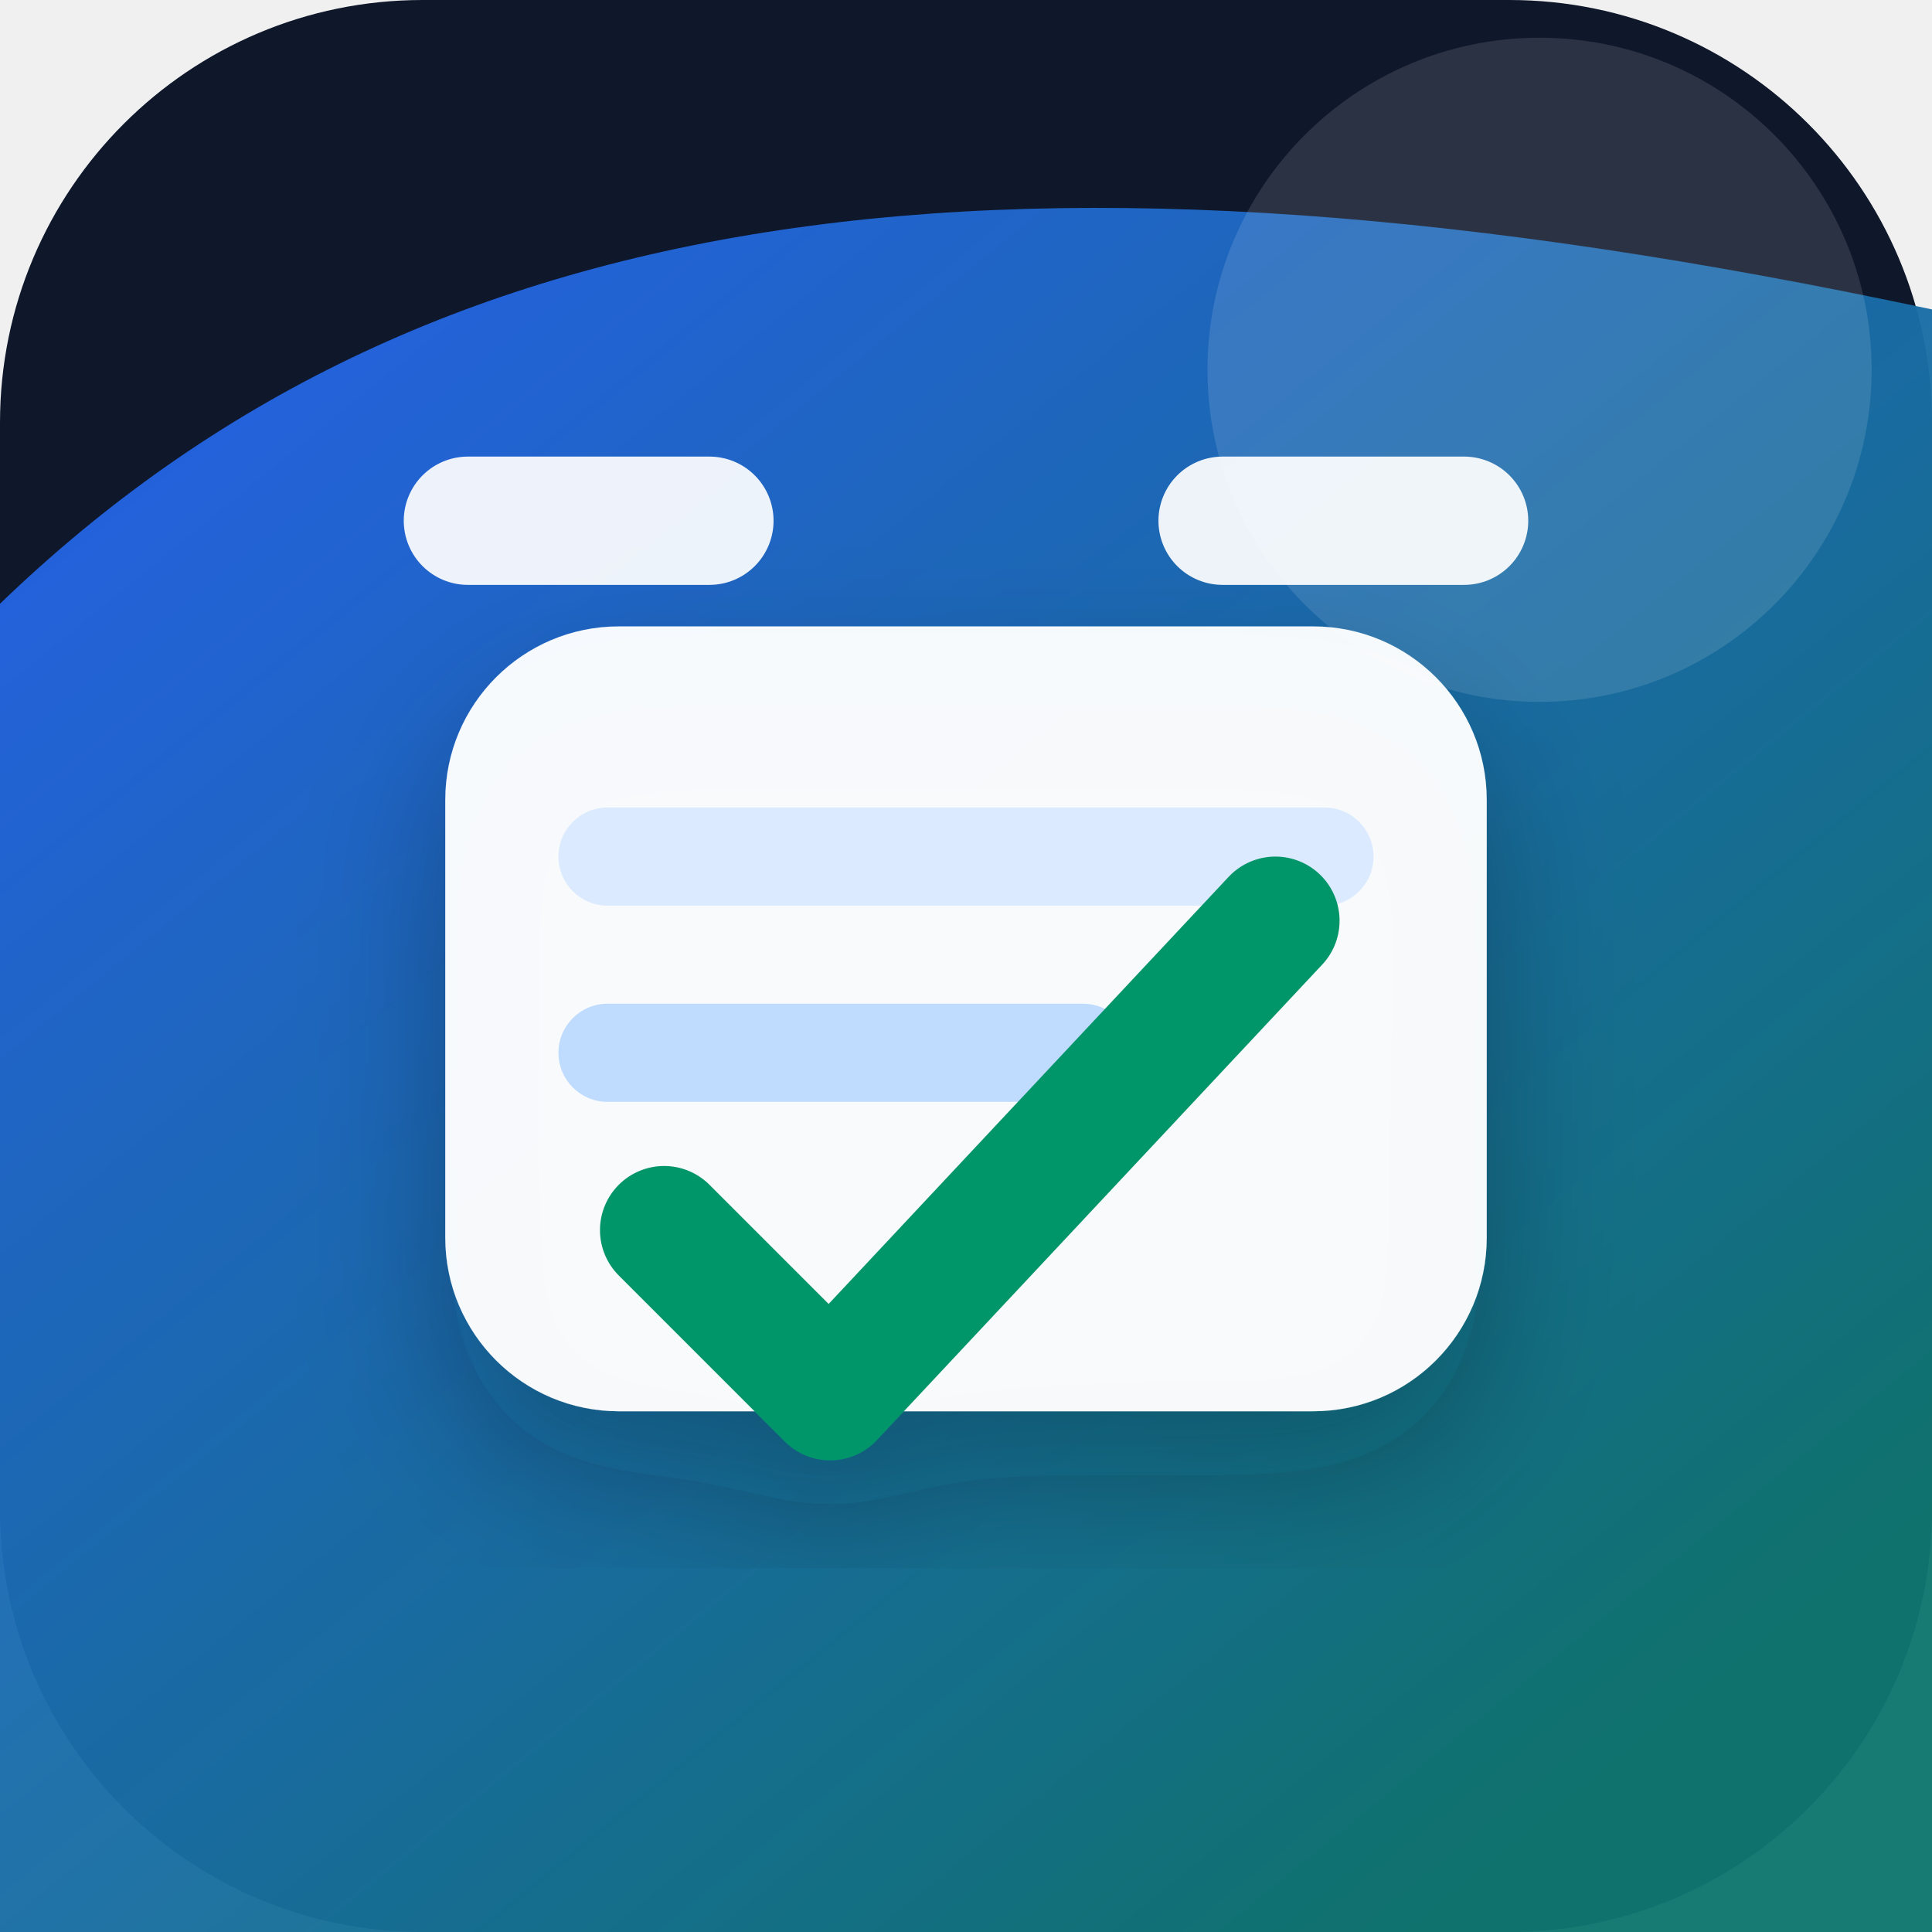
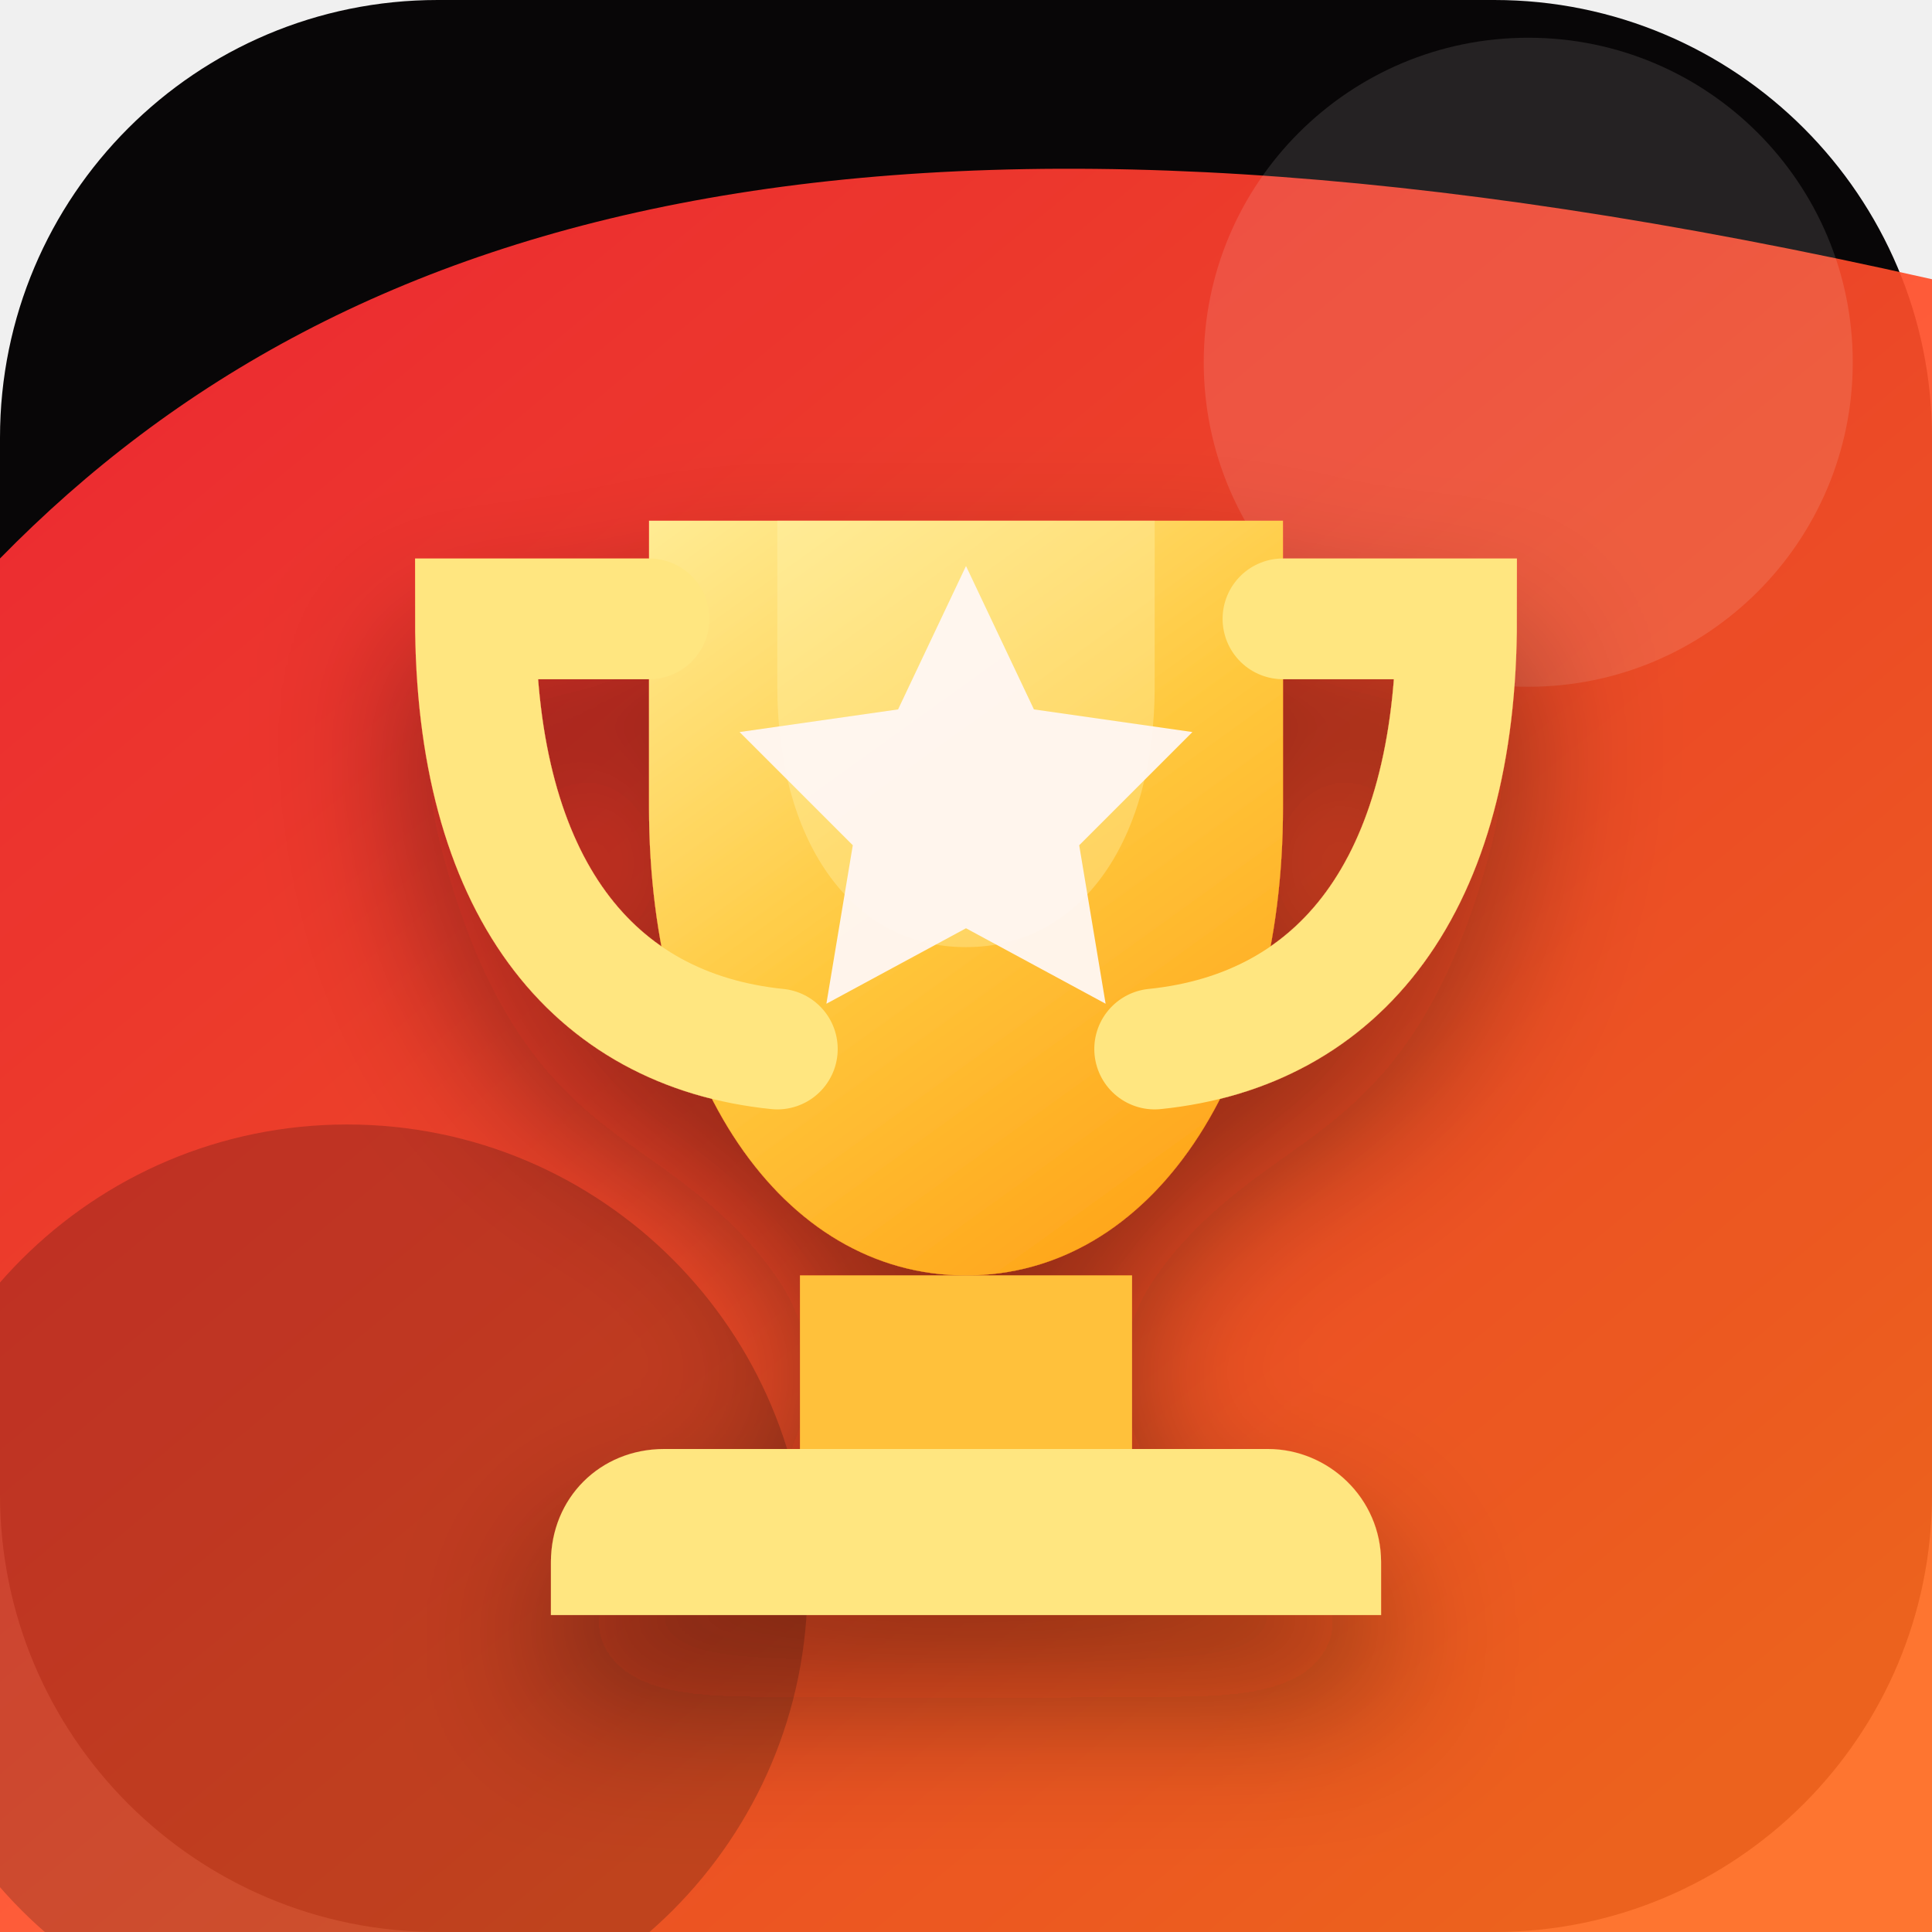
- <svg xmlns="http://www.w3.org/2000/svg" viewBox="0 0 512 512" role="img" aria-label="Спорт-неделя">
+ <svg xmlns="http://www.w3.org/2000/svg" viewBox="0 0 512 512" role="img" aria-label="🏆 Спорт">
  <defs>
-     <linearGradient id="bg" x1="80" y1="40" x2="432" y2="472" gradientUnits="userSpaceOnUse">
-       <stop stop-color="#2563eb" />
-       <stop offset="1" stop-color="#0f766e" />
+     <linearGradient id="bg" x1="72" y1="36" x2="440" y2="480" gradientUnits="userSpaceOnUse">
+       <stop stop-color="#ff2d35" />
+       <stop offset="1" stop-color="#ff6a1f" />
    </linearGradient>
-     <filter id="shadow" x="-20%" y="-20%" width="140%" height="140%">
-       <feDropShadow dx="0" dy="18" stdDeviation="18" flood-color="#0f172a" flood-opacity="0.28" />
+     <linearGradient id="cup" x1="160" y1="110" x2="360" y2="388" gradientUnits="userSpaceOnUse">
+       <stop stop-color="#fff4a8" />
+       <stop offset="0.45" stop-color="#ffc83d" />
+       <stop offset="1" stop-color="#ff8a00" />
+     </linearGradient>
+     <filter id="shadow" x="-25%" y="-25%" width="150%" height="150%">
+       <feDropShadow dx="0" dy="22" stdDeviation="20" flood-color="#190507" flood-opacity="0.42" />
    </filter>
  </defs>
-   <rect width="512" height="512" rx="112" fill="#0f172a" />
-   <path d="M0 160C112 52 268 30 512 82v430H0V160Z" fill="url(#bg)" opacity="0.96" />
-   <circle cx="408" cy="98" r="88" fill="#ffffff" opacity="0.12" />
+   <rect width="512" height="512" rx="116" fill="#080607" />
+   <path d="M0 148C92 54 238 12 512 74v438H0V148Z" fill="url(#bg)" opacity="0.92" />
+   <circle cx="405" cy="96" r="86" fill="#fff7f3" opacity="0.12" />
+   <circle cx="92" cy="420" r="122" fill="#080607" opacity="0.2" />
  <g filter="url(#shadow)">
-     <rect x="118" y="166" width="276" height="208" rx="46" fill="#ffffff" opacity="0.96" />
-     <rect x="148" y="214" width="216" height="26" rx="13" fill="#dbeafe" />
-     <rect x="148" y="266" width="152" height="26" rx="13" fill="#bfdbfe" />
-     <path d="M176 326l44 44 118-126" fill="none" stroke="#059669" stroke-width="34" stroke-linecap="round" stroke-linejoin="round" />
+     <path d="M172 138h168v76c0 72-35 124-84 124s-84-52-84-124v-76Z" fill="url(#cup)" />
+     <path d="M172 164h-46c0 71 31 109 80 114" fill="none" stroke="#ffe680" stroke-width="32" stroke-linecap="round" />
+     <path d="M340 164h46c0 71-31 109-80 114" fill="none" stroke="#ffe680" stroke-width="32" stroke-linecap="round" />
+     <path d="M212 338h88v46h-88z" fill="#ffc13a" />
+     <path d="M176 384h160c16 0 30 13 30 30v14H146v-14c0-17 13-30 30-30Z" fill="#ffe680" />
+     <path d="M206 138h100v44c0 40-19 69-50 69s-50-29-50-69v-44Z" fill="#fff6b6" opacity="0.34" />
+     <path d="M238 188l18-38 18 38 42 6-30 30 7 42-37-20-37 20 7-42-30-30 42-6Z" fill="#fff7f3" opacity="0.95" />
  </g>
-   <path d="M124 138h64M324 138h64" stroke="#ffffff" stroke-width="34" stroke-linecap="round" opacity="0.92" />
</svg>
